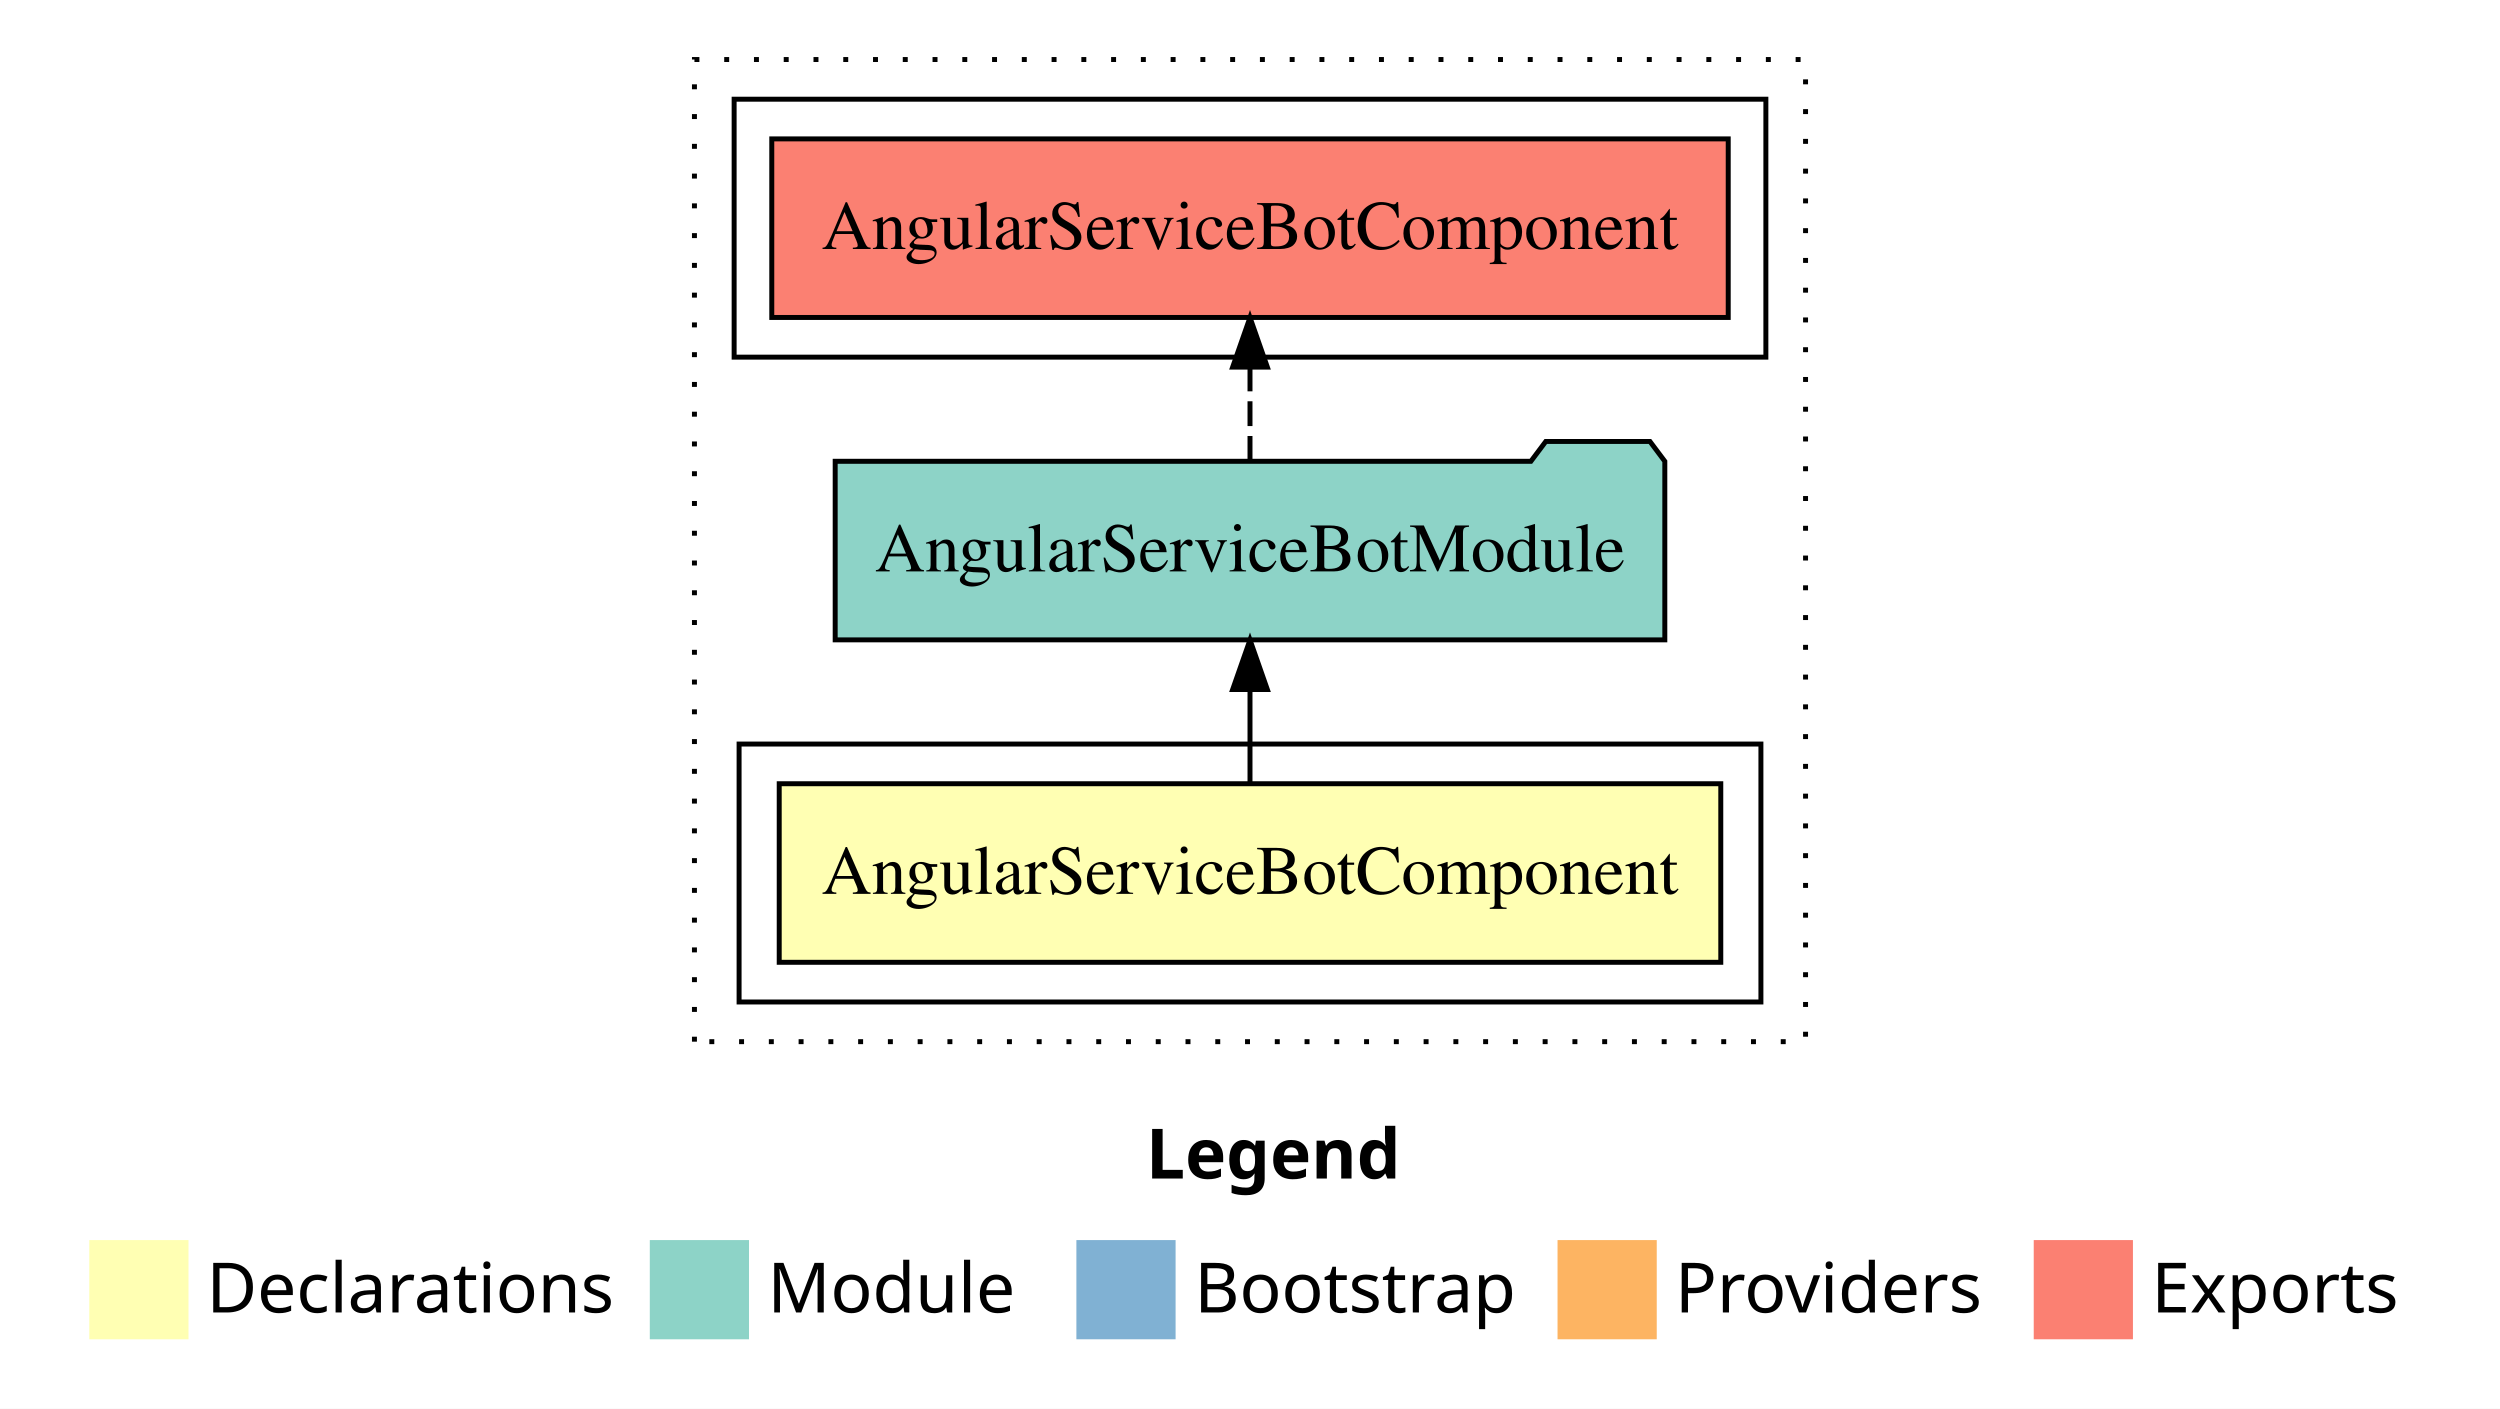
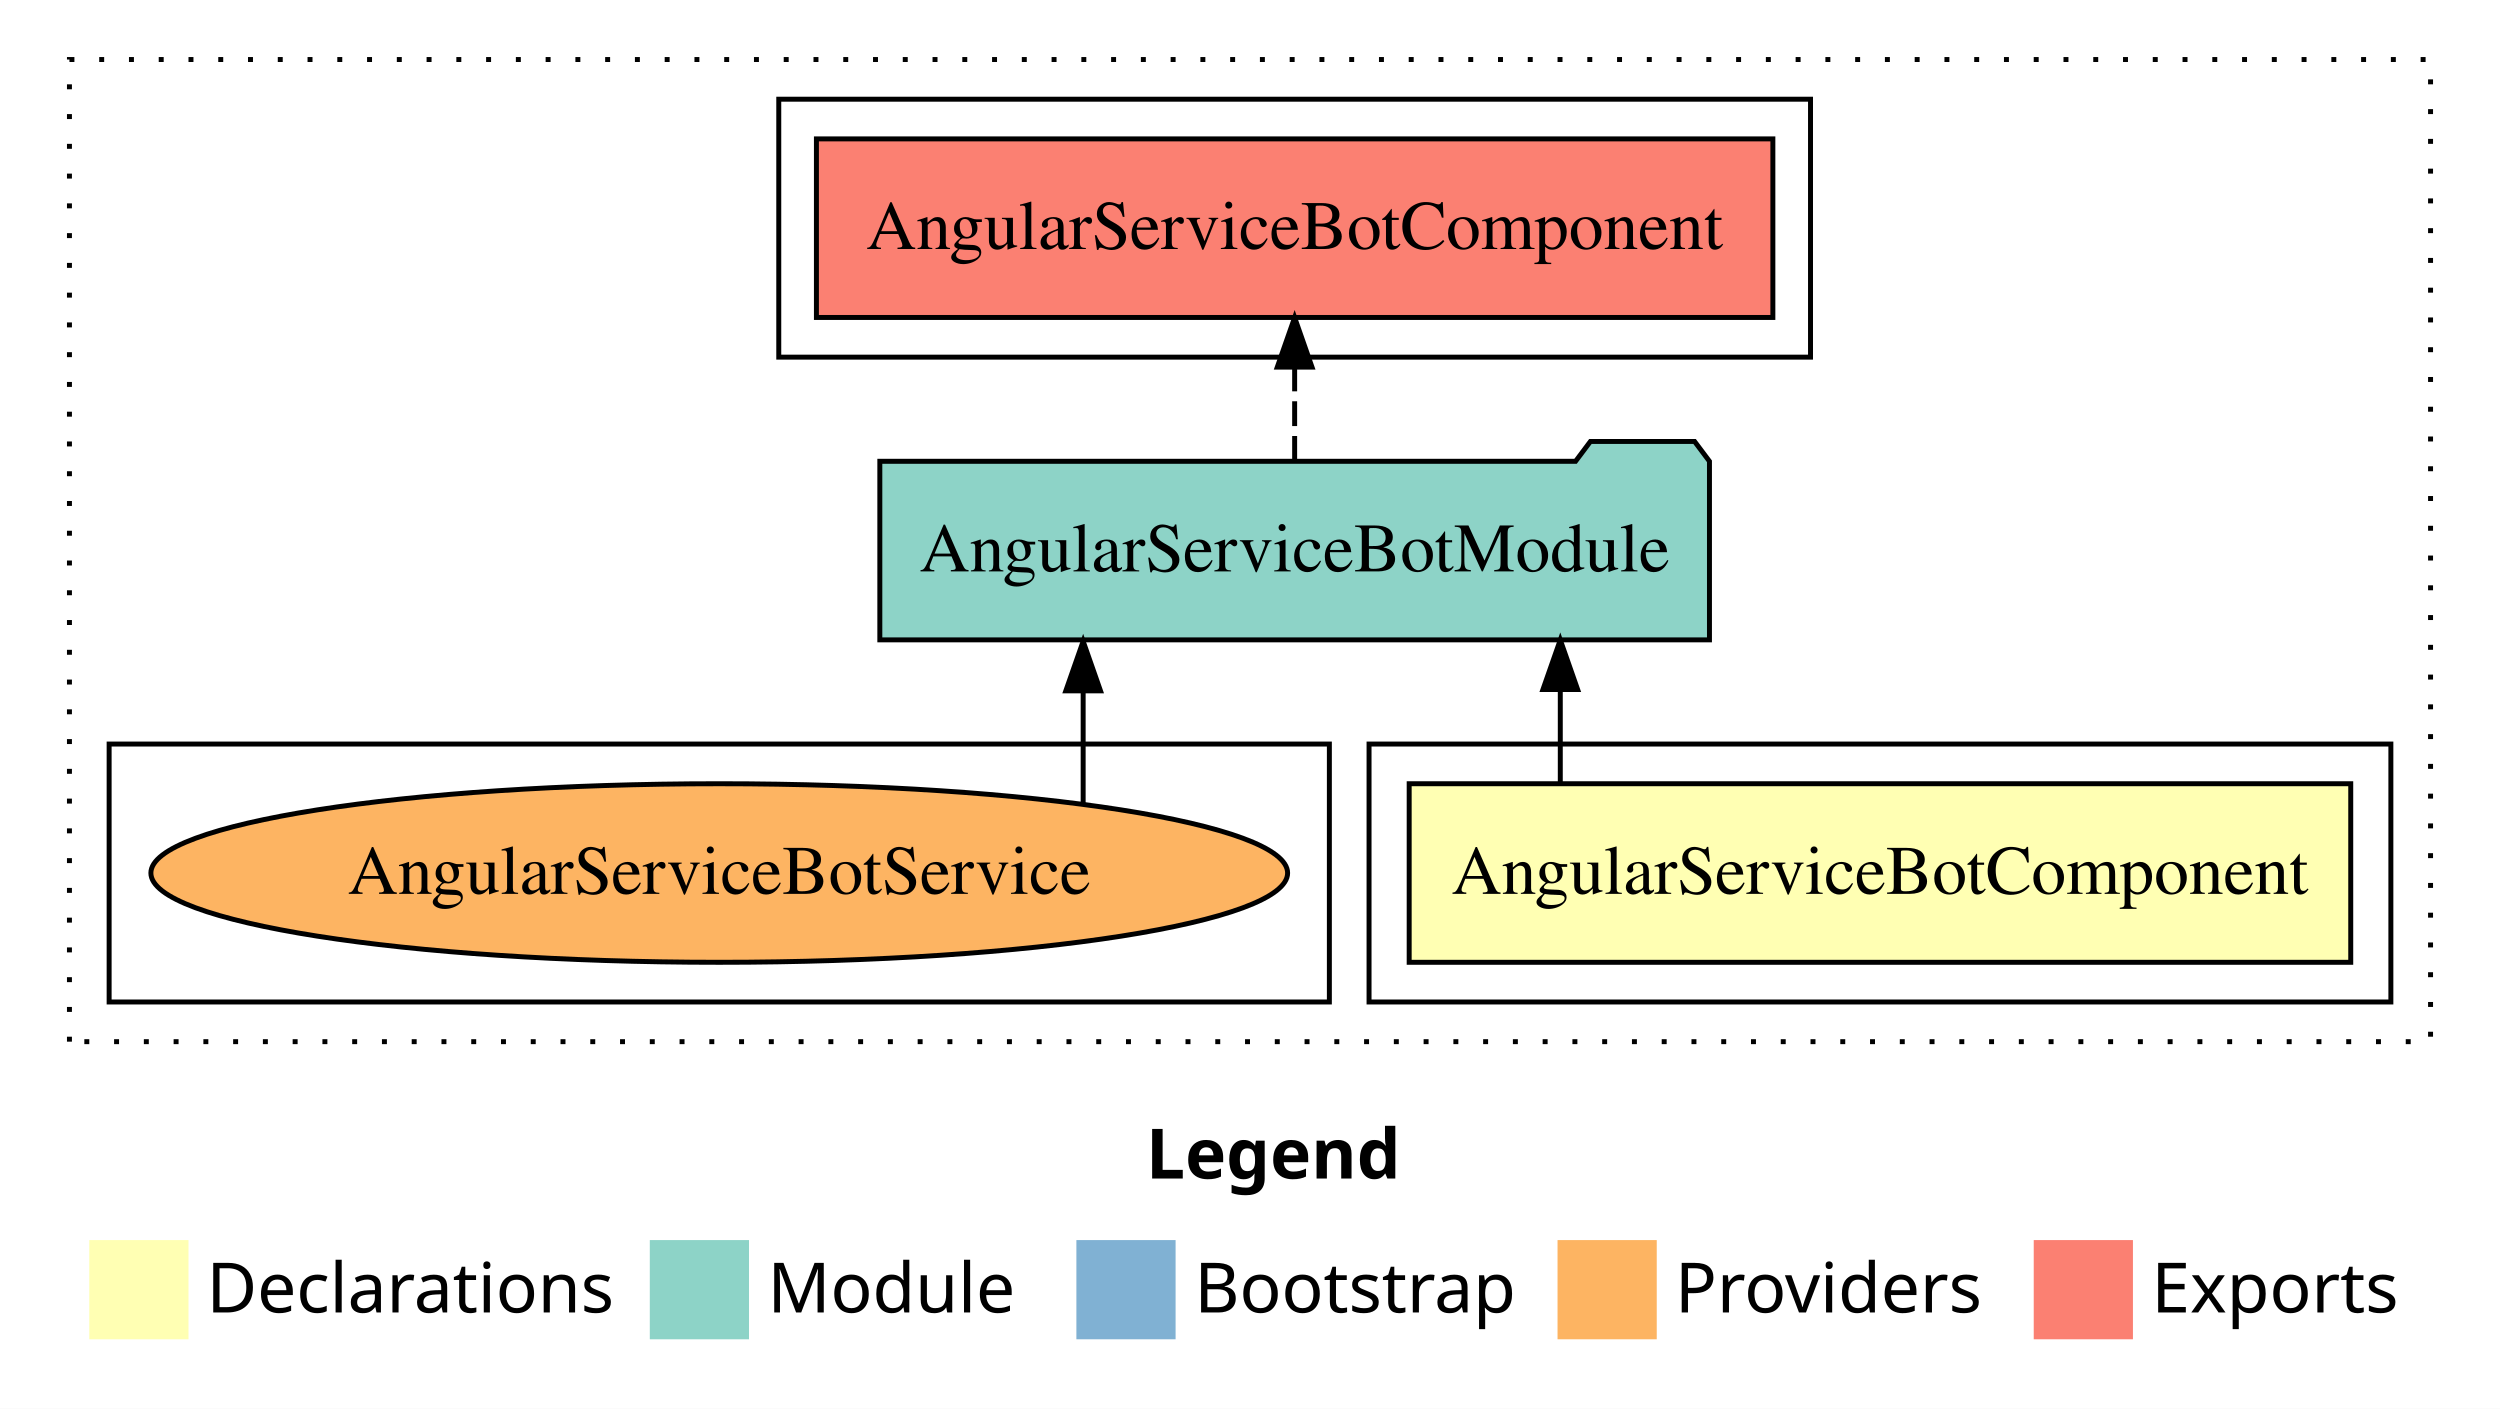
<svg xmlns="http://www.w3.org/2000/svg" width="504pt" height="284pt" viewBox="0.00 0.00 504.00 284.00">
  <g id="graph0" class="graph" transform="scale(1 1) rotate(0) translate(4 280)">
    <polygon fill="#ffffff" stroke="transparent" points="-4,4 -4,-280 500,-280 500,4 -4,4" />
    <text text-anchor="start" x="227.009" y="-42.4" font-family="sans-serif" font-weight="bold" font-size="14.00" fill="#000000">Legend</text>
    <polygon fill="#ffffb3" stroke="transparent" points="14,-10 14,-30 34,-30 34,-10 14,-10" />
    <text text-anchor="start" x="37.629" y="-15.4" font-family="sans-serif" font-size="14.00" fill="#000000">  Declarations</text>
    <polygon fill="#8dd3c7" stroke="transparent" points="127,-10 127,-30 147,-30 147,-10 127,-10" />
    <text text-anchor="start" x="150.725" y="-15.4" font-family="sans-serif" font-size="14.00" fill="#000000">  Module</text>
    <polygon fill="#80b1d3" stroke="transparent" points="213,-10 213,-30 233,-30 233,-10 213,-10" />
    <text text-anchor="start" x="236.781" y="-15.4" font-family="sans-serif" font-size="14.00" fill="#000000">  Bootstrap</text>
    <polygon fill="#fdb462" stroke="transparent" points="310,-10 310,-30 330,-30 330,-10 310,-10" />
    <text text-anchor="start" x="333.673" y="-15.4" font-family="sans-serif" font-size="14.00" fill="#000000">  Providers</text>
    <polygon fill="#fb8072" stroke="transparent" points="406,-10 406,-30 426,-30 426,-10 406,-10" />
    <text text-anchor="start" x="429.726" y="-15.4" font-family="sans-serif" font-size="14.00" fill="#000000">  Exports</text>
    <g id="clust1" class="cluster">
-       <polygon fill="none" stroke="#000000" stroke-dasharray="1,5" points="136,-70 136,-268 360,-268 360,-70 136,-70" />
+       <polygon fill="none" stroke="#000000" stroke-dasharray="1,5" points="10,-70 10,-268 486,-268 486,-70 10,-70" />
    </g>
    <g id="clust2" class="cluster">
-       <polygon fill="none" stroke="#000000" points="145,-78 145,-130 351,-130 351,-78 145,-78" />
+       <polygon fill="none" stroke="#000000" points="272,-78 272,-130 478,-130 478,-78 272,-78" />
    </g>
    <g id="clust5" class="cluster">
-       <polygon fill="none" stroke="#000000" points="144,-208 144,-260 352,-260 352,-208 144,-208" />
+       <polygon fill="none" stroke="#000000" points="153,-208 153,-260 361,-260 361,-208 153,-208" />
+     </g>
+     <g id="clust7" class="cluster">
+       <polygon fill="none" stroke="#000000" points="18,-78 18,-130 264,-130 264,-78 18,-78" />
    </g>
    <g id="node1" class="node">
-       <polygon fill="#ffffb3" stroke="#000000" points="342.91,-122 153.09,-122 153.09,-86 342.91,-86 342.91,-122" />
-       <text text-anchor="middle" x="248" y="-99.8" font-family="Times,serif" font-size="14.00" fill="#000000">AngularServiceBotComponent</text>
+       <polygon fill="#ffffb3" stroke="#000000" points="469.91,-122 280.09,-122 280.09,-86 469.91,-86 469.91,-122" />
+       <text text-anchor="middle" x="375" y="-99.8" font-family="Times,serif" font-size="14.00" fill="#000000">AngularServiceBotComponent</text>
    </g>
    <g id="node2" class="node">
-       <polygon fill="#8dd3c7" stroke="#000000" points="331.627,-187 328.627,-191 307.627,-191 304.627,-187 164.373,-187 164.373,-151 331.627,-151 331.627,-187" />
-       <text text-anchor="middle" x="248" y="-164.8" font-family="Times,serif" font-size="14.00" fill="#000000">AngularServiceBotModule</text>
+       <polygon fill="#8dd3c7" stroke="#000000" points="340.627,-187 337.627,-191 316.627,-191 313.627,-187 173.373,-187 173.373,-151 340.627,-151 340.627,-187" />
+       <text text-anchor="middle" x="257" y="-164.8" font-family="Times,serif" font-size="14.00" fill="#000000">AngularServiceBotModule</text>
    </g>
    <g id="edge1" class="edge">
-       <path fill="none" stroke="#000000" d="M248,-122.106C248,-122.106 248,-140.991 248,-140.991" />
-       <polygon fill="#000000" stroke="#000000" points="244.5,-140.991 248,-150.991 251.5,-140.991 244.5,-140.991" />
+       <path fill="none" stroke="#000000" d="M310.554,-122.106C310.554,-122.106 310.554,-140.991 310.554,-140.991" />
+       <polygon fill="#000000" stroke="#000000" points="307.054,-140.991 310.554,-150.991 314.054,-140.991 307.054,-140.991" />
    </g>
    <g id="node3" class="node">
-       <polygon fill="#fb8072" stroke="#000000" points="344.41,-252 151.59,-252 151.59,-216 344.41,-216 344.41,-252" />
-       <text text-anchor="middle" x="248" y="-229.8" font-family="Times,serif" font-size="14.00" fill="#000000">AngularServiceBotComponent </text>
+       <polygon fill="#fb8072" stroke="#000000" points="353.41,-252 160.59,-252 160.59,-216 353.41,-216 353.41,-252" />
+       <text text-anchor="middle" x="257" y="-229.8" font-family="Times,serif" font-size="14.00" fill="#000000">AngularServiceBotComponent </text>
    </g>
    <g id="edge2" class="edge">
-       <path fill="none" stroke="#000000" stroke-dasharray="5,2" d="M248,-187.106C248,-187.106 248,-205.991 248,-205.991" />
-       <polygon fill="#000000" stroke="#000000" points="244.5,-205.991 248,-215.991 251.5,-205.991 244.5,-205.991" />
+       <path fill="none" stroke="#000000" stroke-dasharray="5,2" d="M257,-187.106C257,-187.106 257,-205.991 257,-205.991" />
+       <polygon fill="#000000" stroke="#000000" points="253.5,-205.991 257,-215.991 260.5,-205.991 253.5,-205.991" />
+     </g>
+     <g id="node4" class="node">
+       <ellipse fill="#fdb462" stroke="#000000" cx="141" cy="-104" rx="114.583" ry="18" />
+       <text text-anchor="middle" x="141" y="-99.8" font-family="Times,serif" font-size="14.00" fill="#000000">AngularServiceBotService</text>
+     </g>
+     <g id="edge3" class="edge">
+       <path fill="none" stroke="#000000" d="M214.364,-118.104C214.364,-118.104 214.364,-140.721 214.364,-140.721" />
+       <polygon fill="#000000" stroke="#000000" points="210.864,-140.721 214.364,-150.721 217.864,-140.721 210.864,-140.721" />
    </g>
  </g>
</svg>
